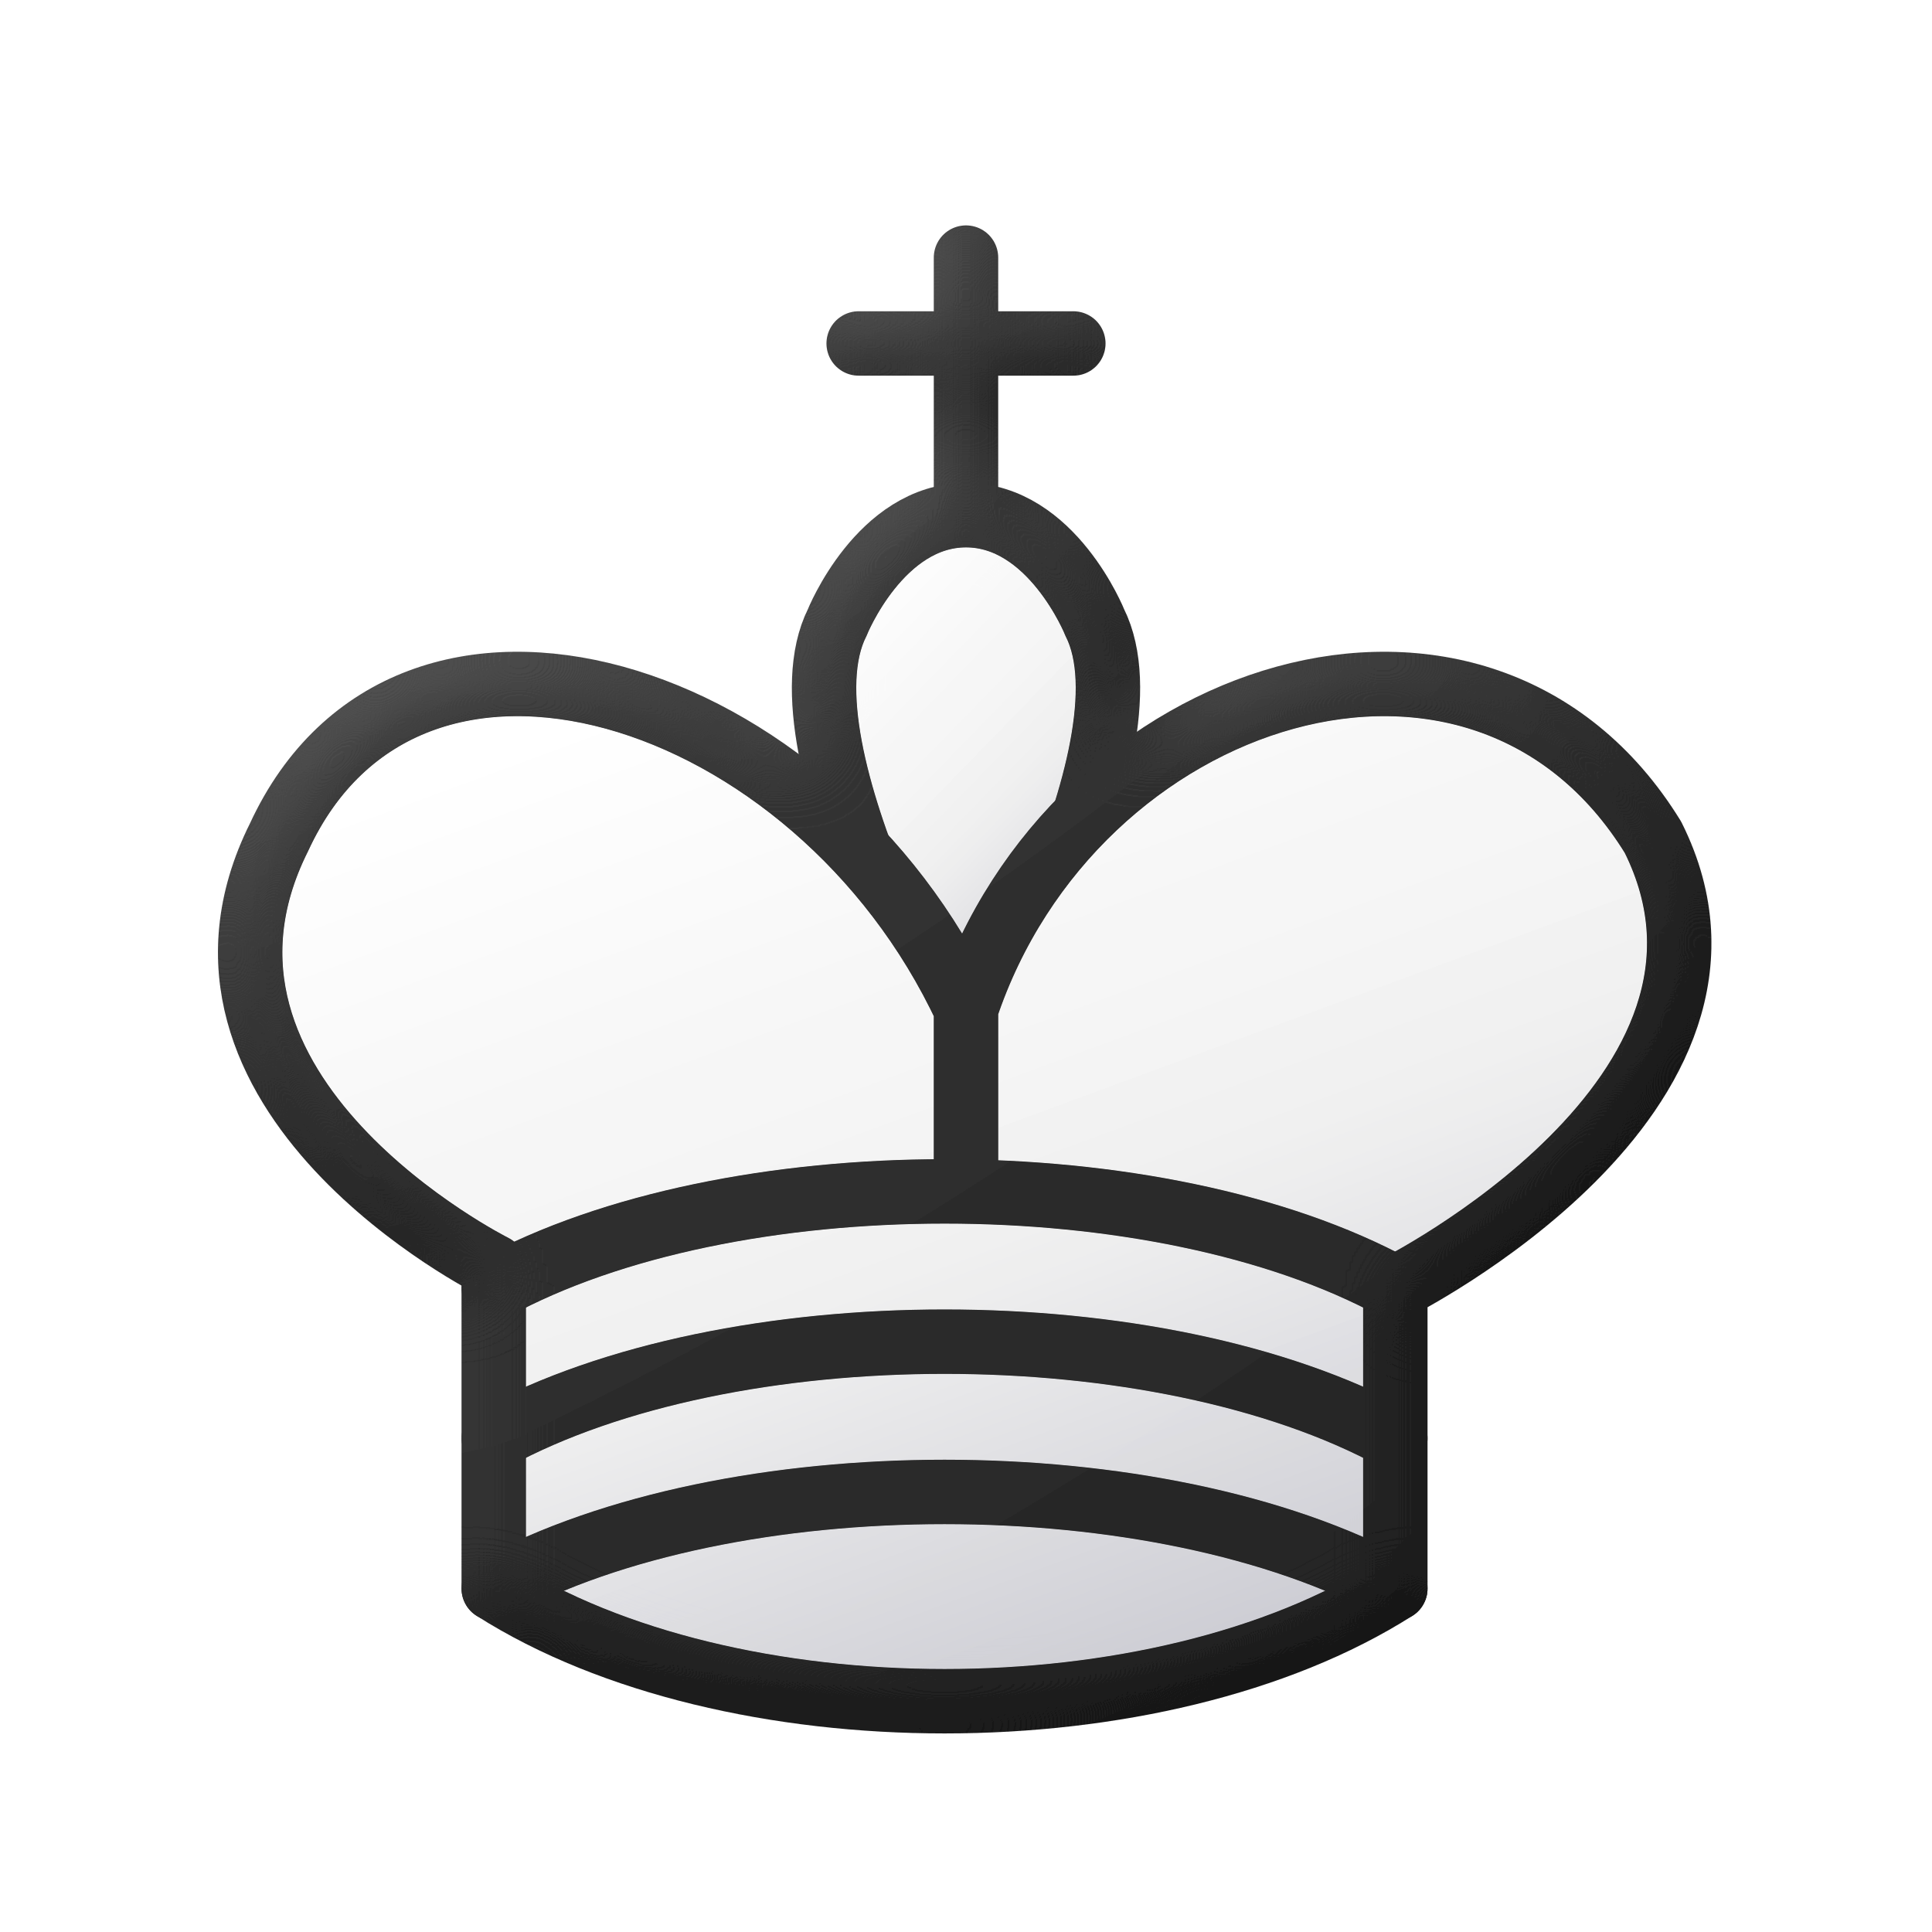
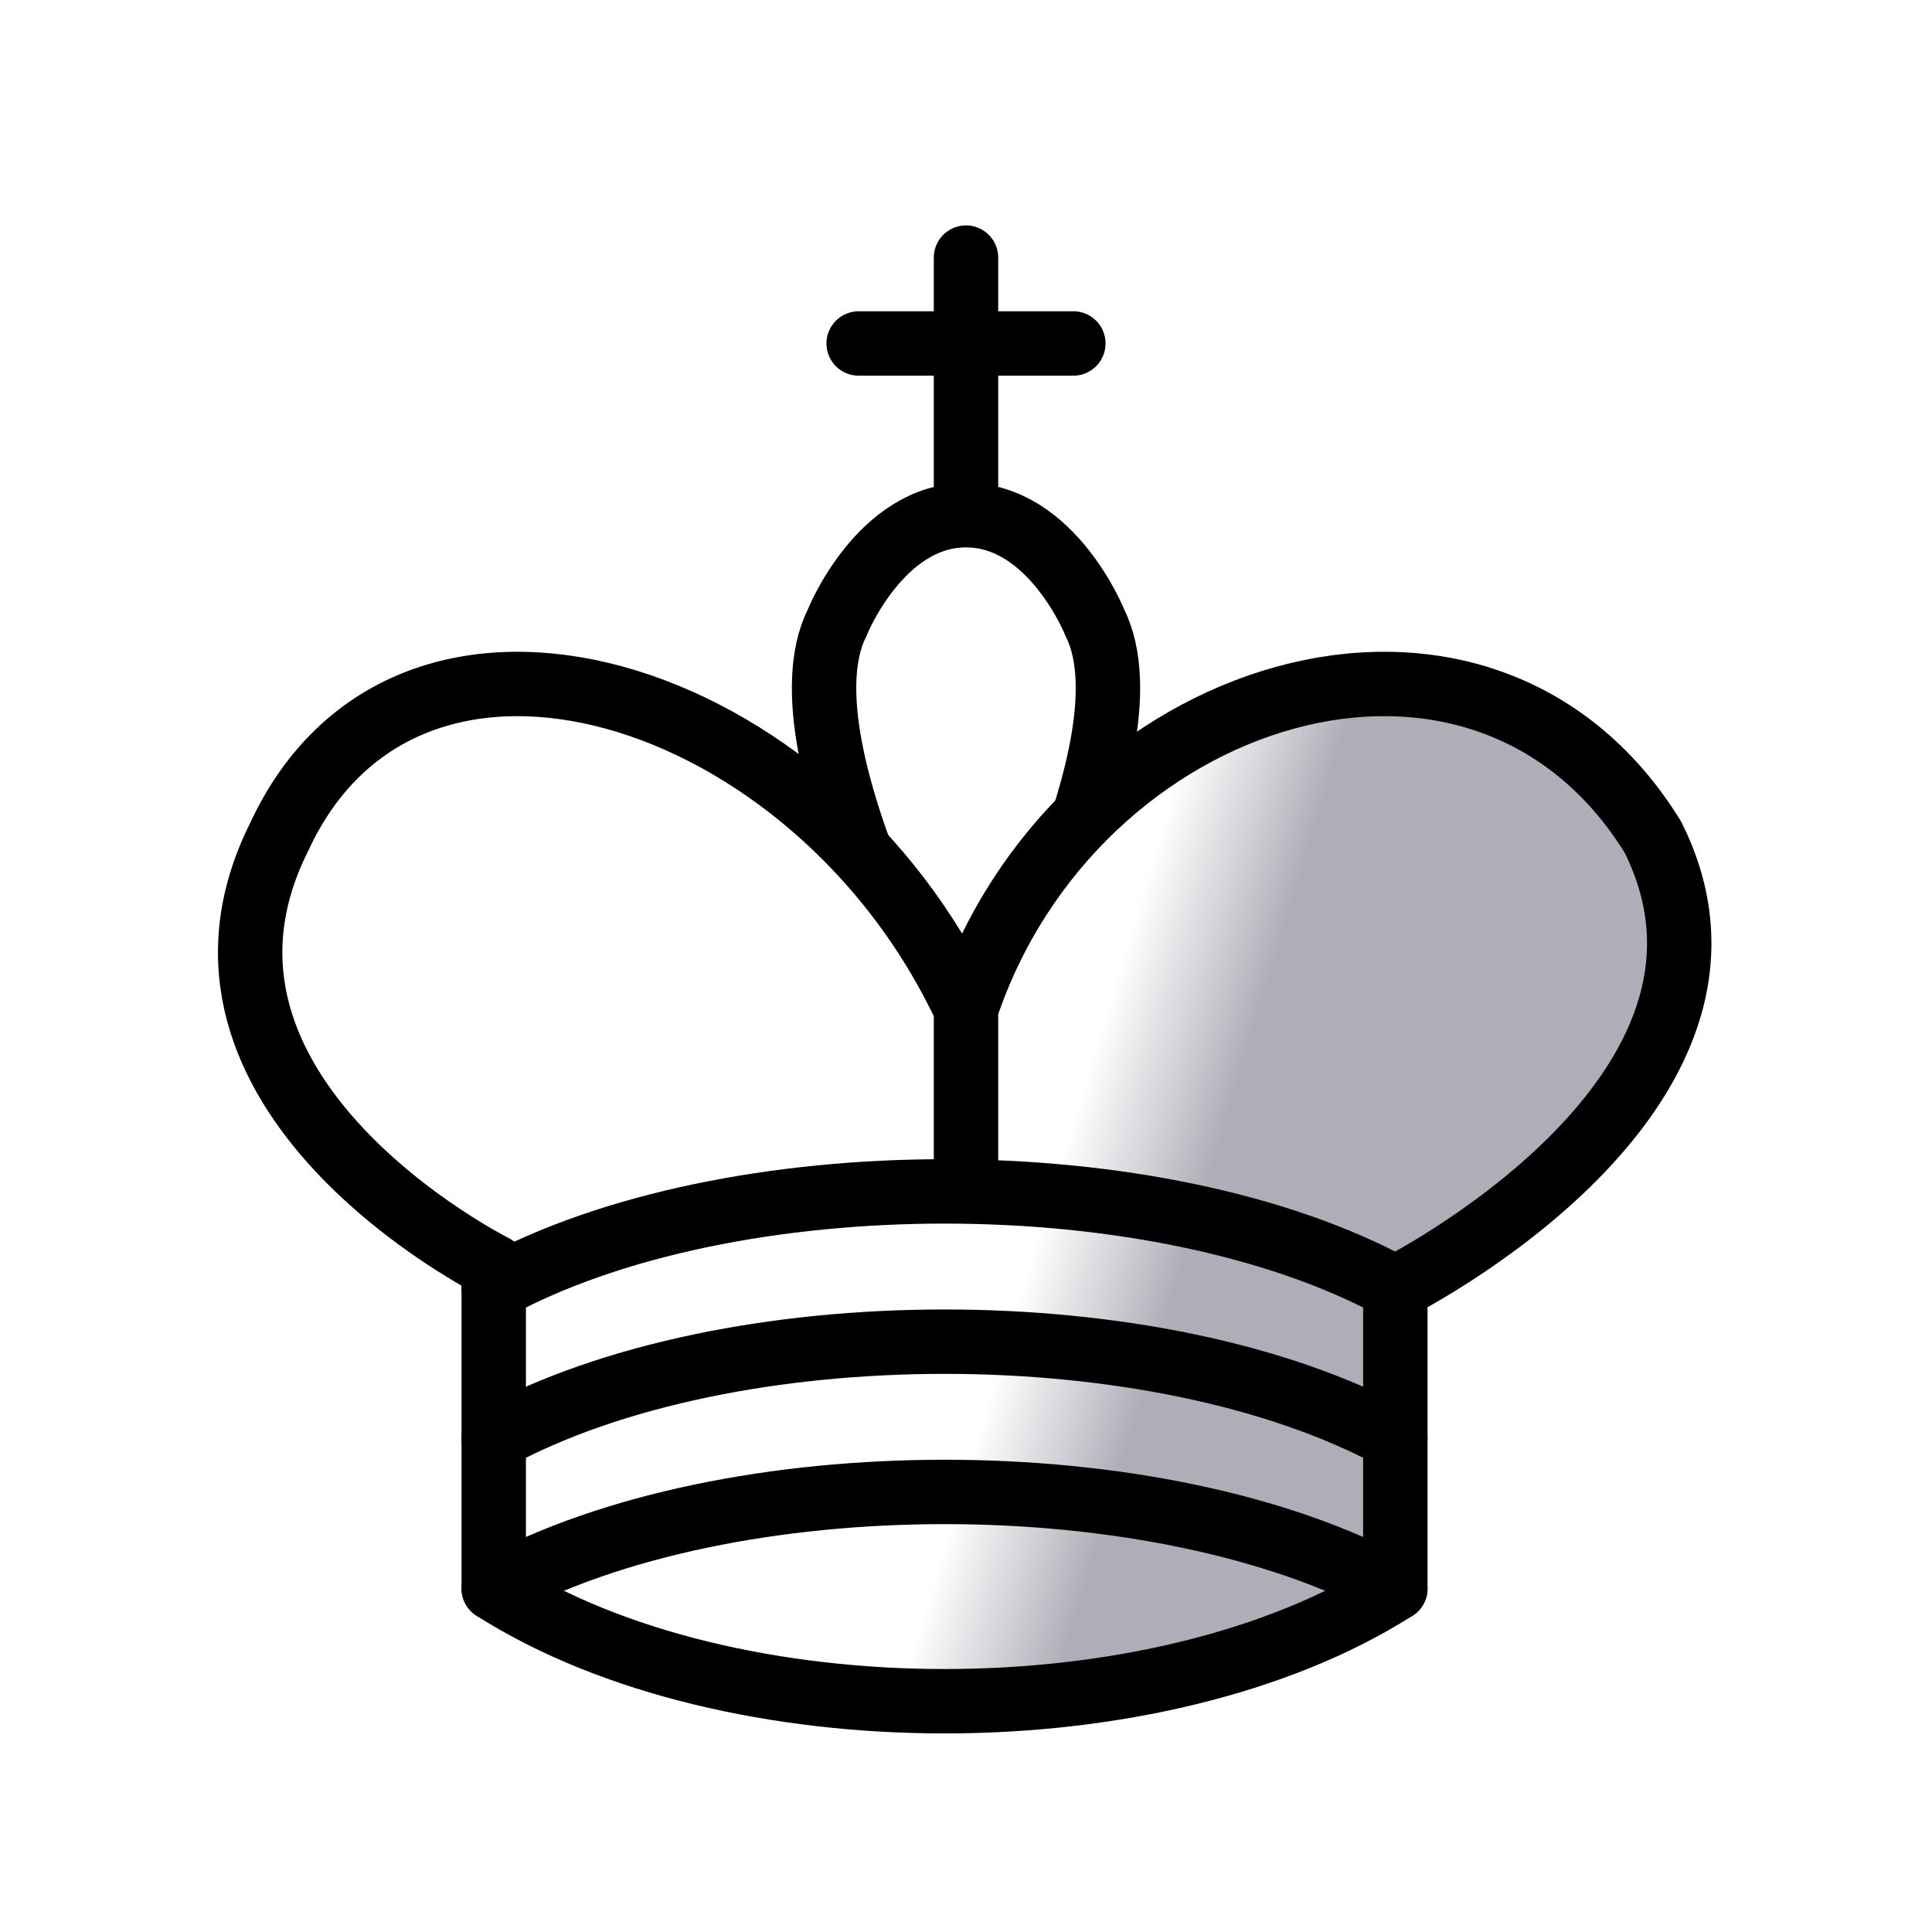
<svg xmlns="http://www.w3.org/2000/svg" viewBox="0 0 45 45">
  <defs>
-     <linearGradient id="gW" x1="0.2" y1="0.05" x2="0.7" y2="1">
+     <linearGradient id="gW" gradientUnits="userSpaceOnUse" x1="6" y1="15" x2="39" y2="25">
      <stop offset="0" stop-color="#ffffff" />
-       <stop offset="0.55" stop-color="#f0f0f0" />
-       <stop offset="1" stop-color="#c7c7cf" />
+       <stop offset="0.62" stop-color="#ffffff" />
+       <stop offset="0.72" stop-color="#aeaeb8" />
+       <stop offset="1" stop-color="#aeaeb8" />
    </linearGradient>
-     <linearGradient id="gB" x1="0.2" y1="0.05" x2="0.7" y2="1">
-       <stop offset="0" stop-color="#5f5f66" />
-       <stop offset="0.5" stop-color="#28282c" />
-       <stop offset="1" stop-color="#050505" />
+     <linearGradient id="gB" gradientUnits="userSpaceOnUse" x1="6" y1="15" x2="39" y2="25">
+       <stop offset="0" stop-color="#aeaeb8" />
+       <stop offset="0.1" stop-color="#aeaeb8" />
+       <stop offset="0.18" stop-color="#3a3a42" />
+       <stop offset="0.8" stop-color="#3a3a42" />
+       <stop offset="0.88" stop-color="#121214" />
+       <stop offset="1" stop-color="#121214" />
    </linearGradient>
-     <filter id="edge" x="-40%" y="-40%" width="180%" height="180%">
-       <feDropShadow dx="0" dy="1.2" stdDeviation="1" flood-color="#000" flood-opacity="0.4" />
-       <feGaussianBlur in="SourceAlpha" stdDeviation="0.9" result="blur" />
-       <feSpecularLighting in="blur" surfaceScale="3.5" specularConstant="0.8" specularExponent="20" lighting-color="#ffffff" result="spec">
-         <fePointLight x="-30" y="-55" z="45" />
-       </feSpecularLighting>
-       <feComposite in="spec" in2="SourceAlpha" operator="in" result="specClip" />
-       <feMerge>
-         <feMergeNode in="SourceGraphic" />
-         <feMergeNode in="specClip" />
-       </feMerge>
-     </filter>
+     <radialGradient id="gW-dot" cx="0.32" cy="0.3" r="0.85">
+       <stop offset="0" stop-color="#ffffff" />
+       <stop offset="0.55" stop-color="#ffffff" />
+       <stop offset="1" stop-color="#aeaeb8" />
+     </radialGradient>
+     <radialGradient id="gB-dot" cx="0.32" cy="0.3" r="0.9">
+       <stop offset="0" stop-color="#aeaeb8" />
+       <stop offset="0.3" stop-color="#aeaeb8" />
+       <stop offset="0.55" stop-color="#3a3a42" />
+       <stop offset="1" stop-color="#121214" />
+     </radialGradient>
  </defs>
-   <g filter="url(#edge)">
-     <g fill="none" fill-rule="evenodd" stroke="#000" stroke-linecap="round" stroke-linejoin="round" stroke-width="1.5">
-       <path stroke-linejoin="miter" d="M22.5 11.63V6M20 8h5" />
-       <path fill="url(#gW)" stroke-linecap="butt" stroke-linejoin="miter" d="M22.5 25s4.5-7.5 3-10.5c0 0-1-2.5-3-2.5s-3 2.5-3 2.5c-1.5 3 3 10.5 3 10.5" />
-       <path fill="url(#gW)" d="M11.5 37c5.5 3.5 15.5 3.5 21 0v-7s9-4.5 6-10.5c-4-6.5-13.5-3.5-16 4V27v-3.5c-3.5-7.5-13-10.5-16-4-3 6 5 10 5 10z" />
-       <path d="M11.5 30c5.5-3 15.5-3 21 0m-21 3.5c5.5-3 15.5-3 21 0m-21 3.5c5.5-3 15.5-3 21 0" />
-     </g>
+   <g fill="none" fill-rule="evenodd" stroke="#000" stroke-linecap="round" stroke-linejoin="round" stroke-width="1.5">
+     <path stroke-linejoin="miter" d="M22.5 11.63V6M20 8h5" />
+     <path fill="url(#gW)" stroke-linecap="butt" stroke-linejoin="miter" d="M22.5 25s4.5-7.5 3-10.5c0 0-1-2.5-3-2.5s-3 2.5-3 2.5c-1.5 3 3 10.5 3 10.5" />
+     <path fill="url(#gW)" d="M11.5 37c5.5 3.5 15.5 3.5 21 0v-7s9-4.5 6-10.5c-4-6.5-13.5-3.5-16 4V27v-3.5c-3.5-7.5-13-10.5-16-4-3 6 5 10 5 10z" />
+     <path d="M11.5 30c5.5-3 15.5-3 21 0m-21 3.5c5.5-3 15.5-3 21 0m-21 3.5c5.5-3 15.5-3 21 0" />
  </g>
</svg>
